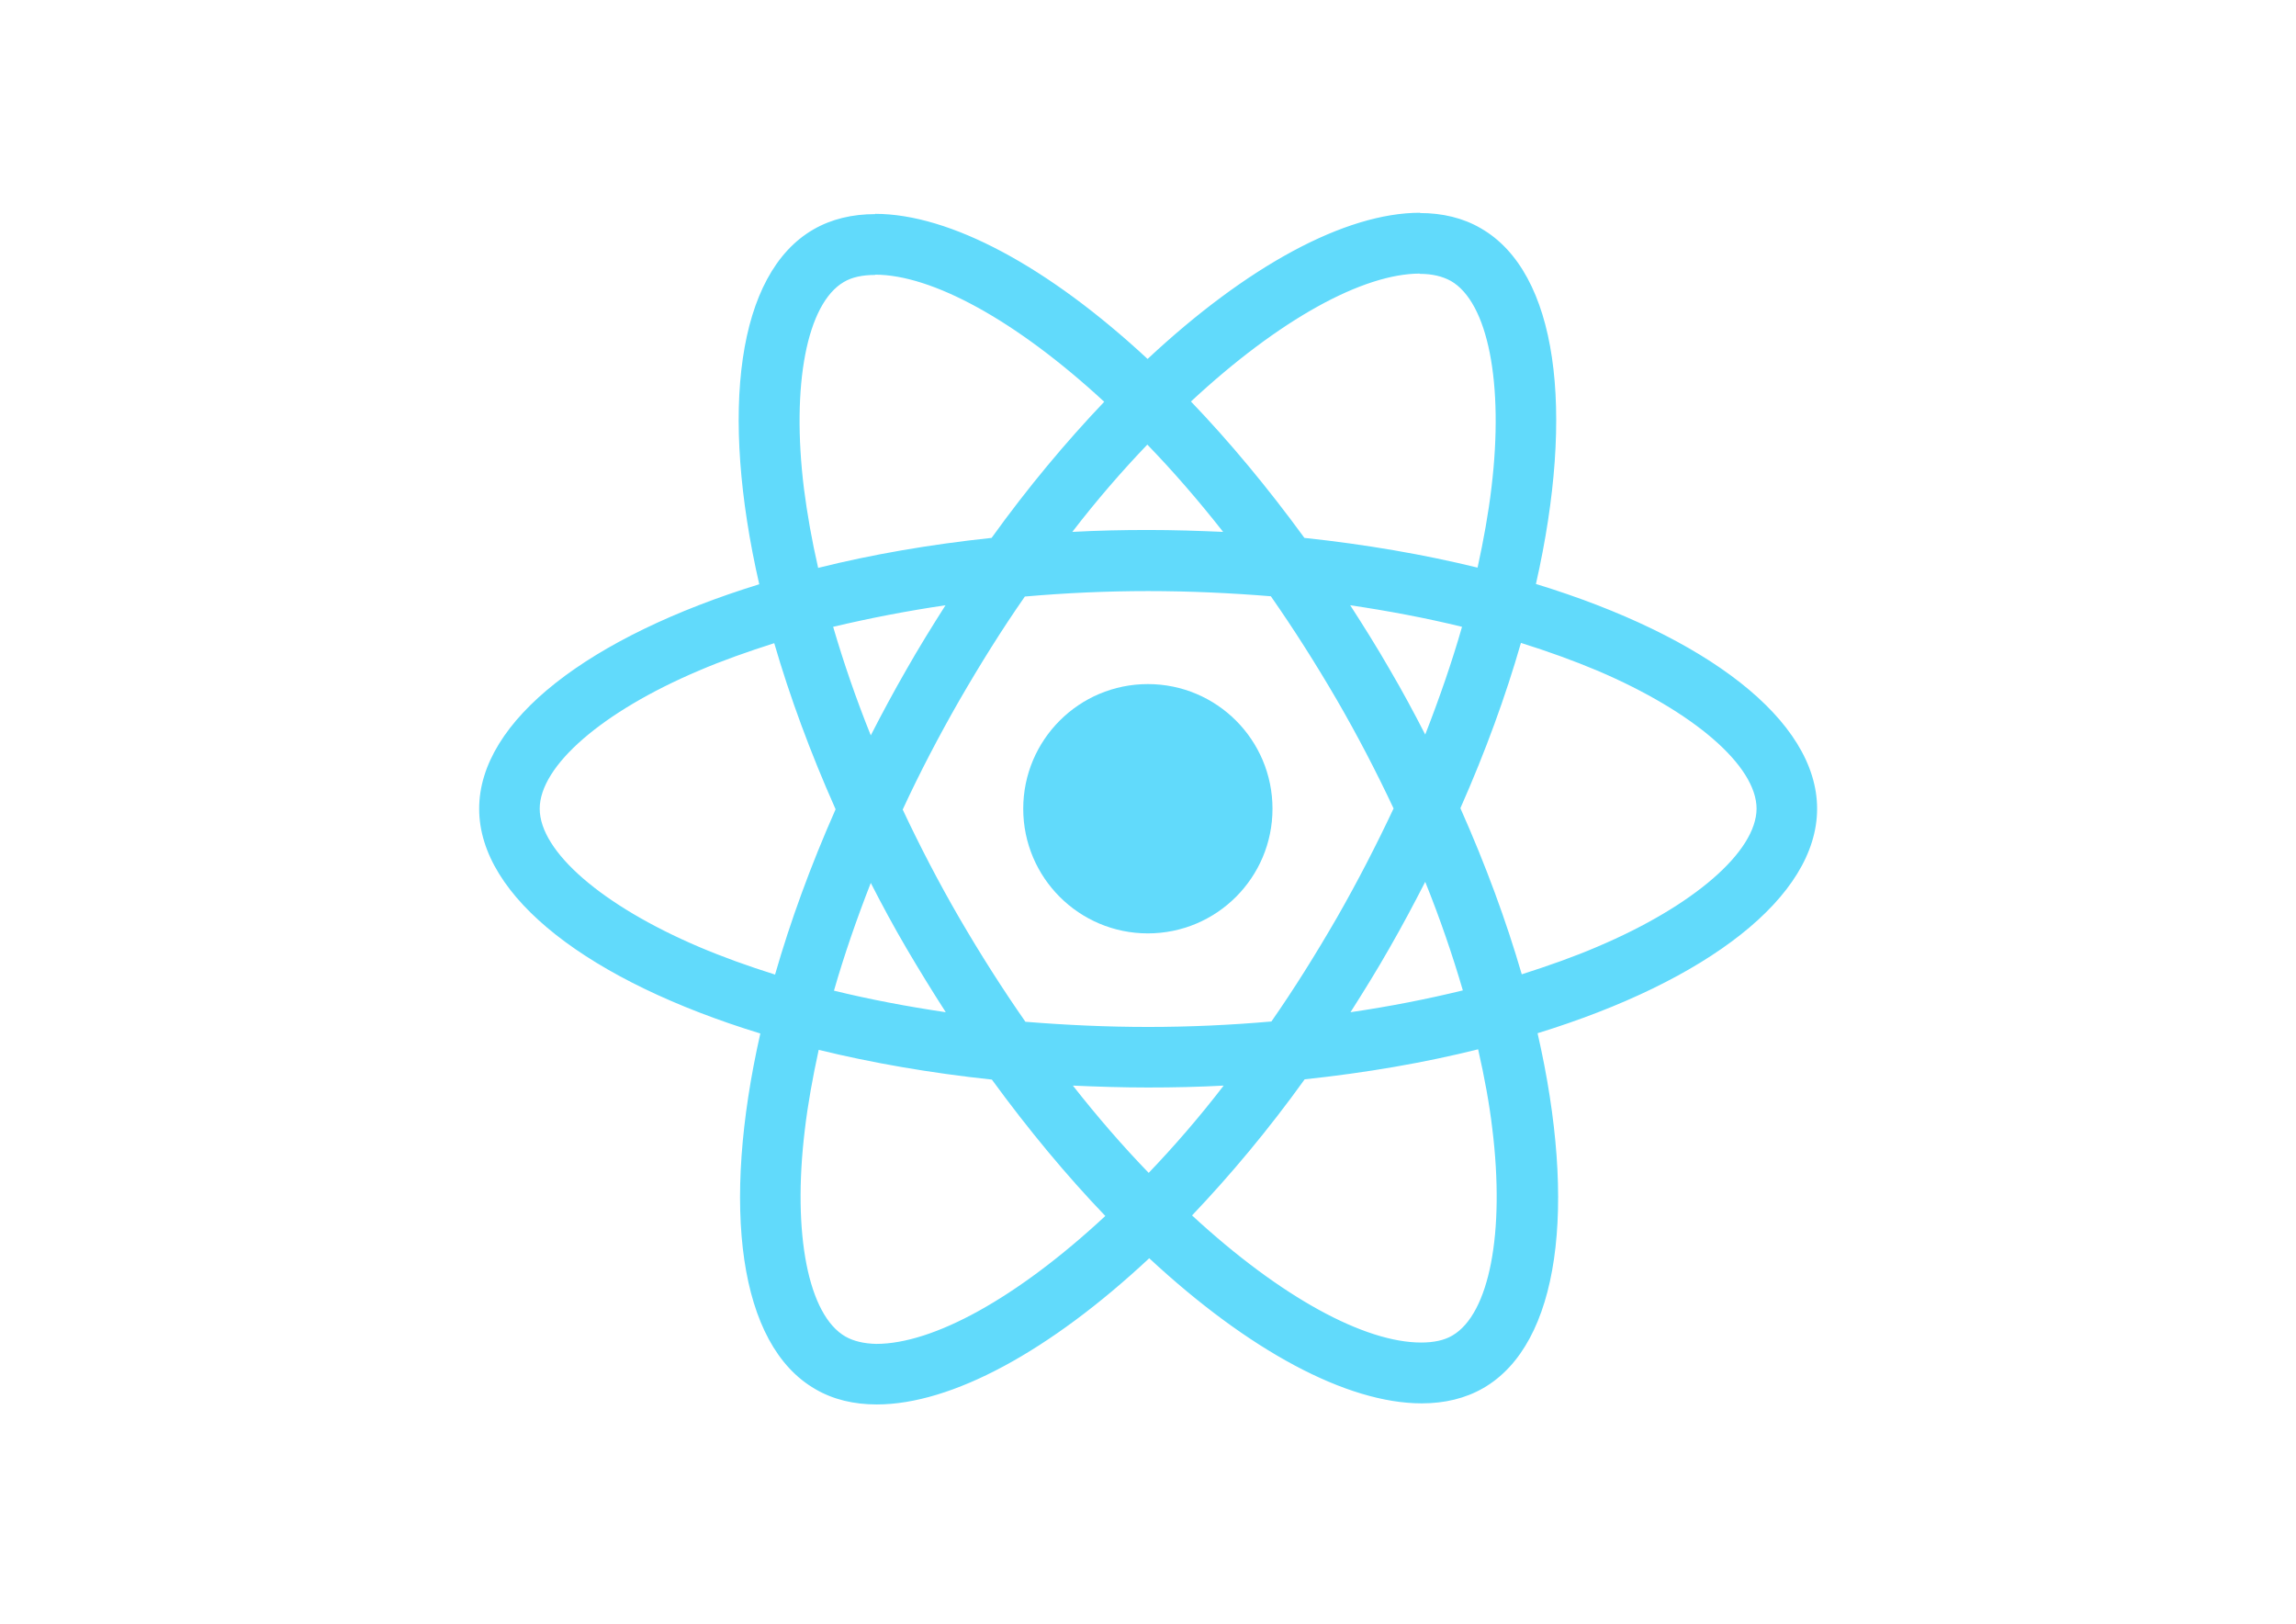
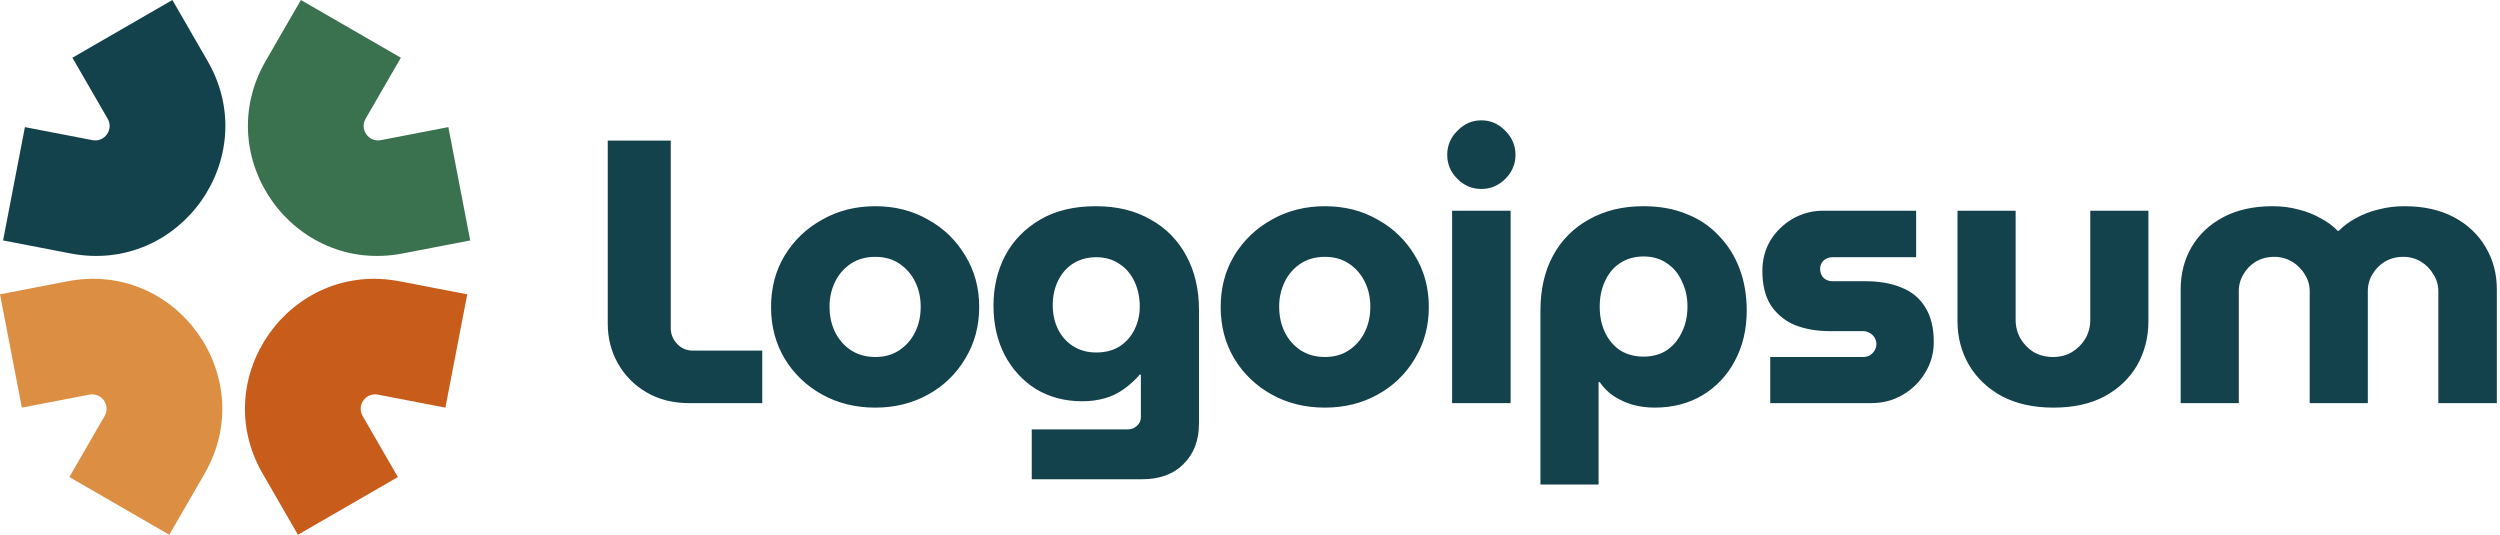
- <svg xmlns="http://www.w3.org/2000/svg" viewBox="0 0 841.9 595.3">
-   <g fill="#61DAFB">
-     <path d="M666.3 296.5c0-32.5-40.7-63.3-103.1-82.4 14.4-63.6 8-114.2-20.2-130.4-6.5-3.8-14.1-5.6-22.4-5.6v22.3c4.6 0 8.3.9 11.4 2.6 13.6 7.8 19.5 37.5 14.9 75.7-1.1 9.4-2.9 19.3-5.1 29.4-19.6-4.8-41-8.5-63.5-10.9-13.5-18.5-27.5-35.3-41.6-50 32.6-30.3 63.2-46.9 84-46.9V78c-27.5 0-63.5 19.6-99.9 53.6-36.4-33.8-72.4-53.2-99.9-53.2v22.3c20.7 0 51.4 16.5 84 46.6-14 14.7-28 31.4-41.3 49.9-22.6 2.4-44 6.1-63.6 11-2.3-10-4-19.7-5.2-29-4.7-38.2 1.1-67.9 14.6-75.8 3-1.8 6.9-2.6 11.5-2.6V78.5c-8.4 0-16 1.8-22.6 5.6-28.1 16.2-34.4 66.7-19.9 130.1-62.2 19.2-102.7 49.9-102.7 82.3 0 32.5 40.7 63.3 103.1 82.4-14.4 63.6-8 114.2 20.2 130.4 6.5 3.8 14.1 5.6 22.5 5.6 27.5 0 63.5-19.6 99.9-53.6 36.4 33.8 72.4 53.2 99.9 53.2 8.4 0 16-1.8 22.6-5.6 28.1-16.2 34.4-66.7 19.9-130.1 62-19.1 102.5-49.9 102.5-82.3zm-130.2-66.7c-3.7 12.9-8.3 26.2-13.5 39.5-4.1-8-8.4-16-13.1-24-4.6-8-9.5-15.8-14.4-23.4 14.2 2.1 27.9 4.7 41 7.9zm-45.8 106.5c-7.8 13.5-15.8 26.3-24.1 38.2-14.9 1.3-30 2-45.2 2-15.1 0-30.2-.7-45-1.9-8.3-11.9-16.4-24.6-24.2-38-7.6-13.1-14.5-26.4-20.8-39.8 6.2-13.4 13.2-26.8 20.7-39.9 7.8-13.5 15.8-26.3 24.1-38.2 14.9-1.3 30-2 45.2-2 15.1 0 30.2.7 45 1.9 8.3 11.9 16.4 24.6 24.2 38 7.6 13.1 14.5 26.4 20.8 39.8-6.3 13.4-13.2 26.8-20.7 39.9zm32.3-13c5.4 13.4 10 26.8 13.8 39.8-13.1 3.2-26.9 5.9-41.2 8 4.9-7.7 9.8-15.6 14.4-23.7 4.6-8 8.9-16.1 13-24.1zM421.2 430c-9.3-9.6-18.6-20.3-27.8-32 9 .4 18.2.7 27.5.7 9.4 0 18.7-.2 27.8-.7-9 11.7-18.3 22.4-27.5 32zm-74.4-58.9c-14.2-2.1-27.9-4.7-41-7.9 3.7-12.9 8.3-26.2 13.5-39.5 4.1 8 8.4 16 13.1 24 4.7 8 9.5 15.8 14.4 23.4zM420.7 163c9.3 9.6 18.6 20.3 27.8 32-9-.4-18.2-.7-27.5-.7-9.4 0-18.7.2-27.8.7 9-11.7 18.3-22.4 27.5-32zm-74 58.9c-4.9 7.7-9.8 15.6-14.4 23.7-4.6 8-8.9 16-13 24-5.4-13.4-10-26.8-13.8-39.8 13.1-3.1 26.9-5.8 41.2-7.9zm-90.5 125.2c-35.4-15.1-58.3-34.9-58.3-50.6 0-15.7 22.9-35.6 58.3-50.6 8.6-3.7 18-7 27.7-10.1 5.7 19.6 13.2 40 22.5 60.9-9.2 20.8-16.6 41.1-22.2 60.6-9.9-3.1-19.3-6.5-28-10.2zM310 490c-13.6-7.8-19.5-37.5-14.9-75.7 1.1-9.4 2.9-19.3 5.1-29.4 19.6 4.8 41 8.5 63.5 10.9 13.5 18.5 27.5 35.3 41.6 50-32.6 30.3-63.2 46.9-84 46.9-4.5-.1-8.3-1-11.3-2.7zm237.2-76.2c4.7 38.2-1.1 67.9-14.6 75.8-3 1.8-6.9 2.6-11.5 2.6-20.7 0-51.4-16.5-84-46.6 14-14.7 28-31.4 41.3-49.9 22.6-2.4 44-6.1 63.6-11 2.3 10.1 4.1 19.8 5.2 29.1zm38.5-66.7c-8.6 3.7-18 7-27.7 10.1-5.7-19.6-13.2-40-22.5-60.9 9.2-20.8 16.6-41.1 22.2-60.6 9.9 3.1 19.3 6.5 28.1 10.2 35.4 15.1 58.3 34.9 58.3 50.6-.1 15.7-23 35.6-58.4 50.6zM320.8 78.4z" />
-     <circle cx="420.9" cy="296.5" r="45.7" />
-     <path d="M520.5 78.1z" />
-   </g>
+ <svg xmlns="http://www.w3.org/2000/svg" width="187" height="40" fill="none" viewBox="0 0 187 40">
+   <path fill="#3A724F" fill-rule="evenodd" d="M19.87 4.567 22.507 0l7.476 4.317-2.636 4.566c-.463.801.23 1.775 1.138 1.6l5.052-.975 1.635 8.477-5.052.974c-8.172 1.576-14.411-7.184-10.25-14.392Z" clip-rule="evenodd" />
+   <path fill="#DC8E43" fill-rule="evenodd" d="M15.302 35.433 12.665 40l-7.477-4.316 2.637-4.567c.463-.801-.23-1.775-1.139-1.6l-5.051.974L0 22.015l5.052-.974c8.172-1.576 14.41 7.184 10.25 14.392Z" clip-rule="evenodd" />
+   <path fill="#14424C" fill-rule="evenodd" d="M15.53 4.567 12.894 0 5.417 4.317l2.637 4.566c.462.801-.23 1.775-1.139 1.6l-5.052-.975L.23 17.985l5.051.974c8.173 1.576 14.412-7.184 10.25-14.392Z" clip-rule="evenodd" />
+   <path fill="#C85D1B" fill-rule="evenodd" d="M19.65 35.433 22.285 40l7.477-4.316-2.637-4.567c-.462-.801.23-1.775 1.139-1.6l5.051.974 1.635-8.476-5.052-.974c-8.172-1.576-14.41 7.184-10.25 14.392Z" clip-rule="evenodd" />
+   <path fill="#14424C" d="M163.114 30.153v-8.5c0-1.178.271-2.235.813-3.17.561-.954 1.356-1.702 2.385-2.245 1.029-.542 2.254-.813 3.675-.813a7.23 7.23 0 0 1 1.964.252c.599.15 1.141.365 1.627.645.505.262.935.58 1.291.954h.056a5.5 5.5 0 0 1 1.29-.954 6.772 6.772 0 0 1 1.656-.645 7.541 7.541 0 0 1 1.992-.252c1.421 0 2.646.27 3.675.813 1.028.543 1.823 1.29 2.384 2.245.562.935.842 1.991.842 3.17v8.5h-4.377v-8.36c0-.467-.121-.888-.364-1.262a2.663 2.663 0 0 0-.926-.954 2.508 2.508 0 0 0-1.347-.365c-.505 0-.963.122-1.374.365a2.654 2.654 0 0 0-.926.954 2.4 2.4 0 0 0-.337 1.262v8.36h-4.348v-8.36c0-.467-.122-.888-.365-1.262a2.585 2.585 0 0 0-.954-.954 2.508 2.508 0 0 0-1.347-.365c-.505 0-.963.122-1.374.365a2.654 2.654 0 0 0-.926.954 2.41 2.41 0 0 0-.337 1.262v8.36h-4.348ZM153.603 30.49c-1.477 0-2.759-.28-3.843-.842-1.066-.58-1.889-1.356-2.469-2.328-.58-.991-.87-2.086-.87-3.283v-8.276h4.349v8.164c0 .505.121.973.364 1.403.243.411.571.748.982 1.01.43.243.917.365 1.459.365.524 0 .991-.122 1.403-.365.43-.262.767-.599 1.01-1.01.243-.43.365-.898.365-1.403v-8.164h4.348v8.276c0 1.197-.281 2.292-.842 3.283-.561.972-1.374 1.749-2.44 2.328-1.048.561-2.32.842-3.816.842ZM132.414 30.153v-3.45h6.93c.187 0 .355-.038.505-.113.149-.093.271-.215.364-.364a.93.93 0 0 0 0-.982.9.9 0 0 0-.364-.337.934.934 0 0 0-.505-.14h-2.525c-.936 0-1.787-.15-2.553-.449a4.052 4.052 0 0 1-1.796-1.459c-.43-.673-.645-1.543-.645-2.609 0-.823.196-1.571.589-2.244a4.76 4.76 0 0 1 1.655-1.628 4.568 4.568 0 0 1 2.329-.617h6.929v3.479h-6.256a.97.97 0 0 0-.673.253.841.841 0 0 0-.253.617c0 .262.085.486.253.673a.97.97 0 0 0 .673.253h2.469c1.047 0 1.945.159 2.693.476.767.3 1.356.786 1.768 1.46.43.673.645 1.542.645 2.608 0 .842-.215 1.609-.645 2.3a4.613 4.613 0 0 1-1.684 1.656c-.692.412-1.477.617-2.356.617h-7.547ZM122.94 15.425c1.216 0 2.291.196 3.226.589a6.41 6.41 0 0 1 2.413 1.627 6.993 6.993 0 0 1 1.543 2.469c.355.935.533 1.973.533 3.114 0 1.421-.299 2.684-.898 3.787a6.471 6.471 0 0 1-2.412 2.553c-1.029.617-2.226.926-3.591.926-.58 0-1.132-.075-1.656-.224a5.312 5.312 0 0 1-1.402-.646 3.9 3.9 0 0 1-1.038-1.038h-.085v7.66h-4.348V23.223c0-1.59.318-2.965.954-4.124a6.666 6.666 0 0 1 2.693-2.694c1.16-.654 2.516-.981 4.068-.981Zm0 3.759c-.673 0-1.262.168-1.767.505-.487.318-.861.767-1.123 1.347-.261.56-.392 1.197-.392 1.907 0 .711.131 1.347.392 1.908.262.561.636 1.01 1.123 1.347.505.318 1.094.477 1.767.477.673 0 1.253-.16 1.739-.477a3.297 3.297 0 0 0 1.123-1.347c.28-.561.42-1.197.42-1.908 0-.71-.14-1.346-.42-1.907-.262-.58-.636-1.03-1.123-1.347-.486-.337-1.066-.505-1.739-.505ZM108.617 30.153V15.761h4.377v14.392h-4.377Zm2.188-16.019c-.692 0-1.29-.252-1.795-.757-.505-.505-.758-1.104-.758-1.796s.253-1.29.758-1.795c.505-.524 1.103-.786 1.795-.786s1.291.262 1.796.786c.505.505.757 1.103.757 1.795s-.252 1.29-.757 1.796c-.505.505-1.104.757-1.796.757ZM99.105 30.49c-1.477 0-2.805-.327-3.984-.982a7.462 7.462 0 0 1-2.805-2.693c-.673-1.141-1.01-2.422-1.01-3.844 0-1.44.337-2.721 1.01-3.843a7.462 7.462 0 0 1 2.805-2.693c1.179-.674 2.507-1.01 3.984-1.01 1.478 0 2.796.336 3.956 1.01a7.25 7.25 0 0 1 2.777 2.693c.692 1.122 1.038 2.403 1.038 3.843 0 1.422-.346 2.703-1.038 3.844a7.25 7.25 0 0 1-2.777 2.693c-1.178.655-2.497.982-3.956.982Zm0-3.787c.692 0 1.291-.169 1.796-.505a3.424 3.424 0 0 0 1.178-1.347c.281-.561.421-1.197.421-1.908 0-.692-.14-1.318-.421-1.88a3.423 3.423 0 0 0-1.178-1.346c-.505-.337-1.104-.505-1.796-.505s-1.3.168-1.823.505a3.428 3.428 0 0 0-1.179 1.347 4.144 4.144 0 0 0-.42 1.88c0 .71.14 1.346.42 1.907a3.43 3.43 0 0 0 1.179 1.347c.523.336 1.131.505 1.823.505ZM77.174 35.849v-3.732h7.181c.281 0 .515-.093.702-.28a.83.83 0 0 0 .28-.646v-3.17h-.084a6.59 6.59 0 0 1-1.206 1.094c-.412.3-.88.524-1.403.674a6.023 6.023 0 0 1-1.711.224c-1.272 0-2.413-.3-3.423-.898-.991-.617-1.777-1.468-2.357-2.553-.56-1.084-.841-2.319-.841-3.703 0-1.365.29-2.609.87-3.731.598-1.122 1.468-2.02 2.609-2.693 1.14-.674 2.534-1.01 4.18-1.01 1.571 0 2.927.327 4.068.982a6.624 6.624 0 0 1 2.693 2.72c.636 1.16.954 2.526.954 4.097v8.416c0 1.29-.383 2.31-1.15 3.058-.748.767-1.786 1.15-3.114 1.15h-8.248Zm4.825-9.483c.673 0 1.253-.15 1.74-.449a3.18 3.18 0 0 0 1.121-1.262 3.834 3.834 0 0 0 .393-1.74c0-.673-.13-1.29-.392-1.851-.262-.561-.636-1.001-1.123-1.319-.486-.337-1.066-.505-1.74-.505-.654 0-1.234.159-1.739.477-.486.318-.86.748-1.122 1.29-.261.543-.392 1.15-.392 1.824 0 .655.13 1.253.392 1.796.262.523.636.944 1.123 1.262.504.318 1.084.477 1.739.477ZM65.473 30.49c-1.477 0-2.805-.327-3.983-.982a7.46 7.46 0 0 1-2.806-2.693c-.673-1.141-1.01-2.422-1.01-3.844 0-1.44.337-2.721 1.01-3.843a7.46 7.46 0 0 1 2.806-2.693c1.178-.674 2.506-1.01 3.983-1.01 1.478 0 2.796.336 3.956 1.01a7.252 7.252 0 0 1 2.777 2.693c.692 1.122 1.038 2.403 1.038 3.843 0 1.422-.346 2.703-1.038 3.844a7.252 7.252 0 0 1-2.777 2.693c-1.178.655-2.497.982-3.956.982Zm0-3.787c.692 0 1.29-.169 1.796-.505a3.43 3.43 0 0 0 1.178-1.347c.28-.561.42-1.197.42-1.908 0-.692-.14-1.318-.42-1.88a3.429 3.429 0 0 0-1.178-1.346c-.505-.337-1.104-.505-1.796-.505s-1.3.168-1.823.505a3.428 3.428 0 0 0-1.179 1.347 4.145 4.145 0 0 0-.42 1.88c0 .71.14 1.346.42 1.907a3.43 3.43 0 0 0 1.179 1.347c.523.336 1.131.505 1.823.505ZM51.547 30.153c-1.216 0-2.282-.27-3.198-.813a5.763 5.763 0 0 1-2.132-2.16c-.505-.898-.758-1.89-.758-2.974V10.515h4.713v14.027c0 .45.16.842.477 1.179.318.336.71.505 1.178.505h5.19v3.927h-5.47Z" />
</svg>
